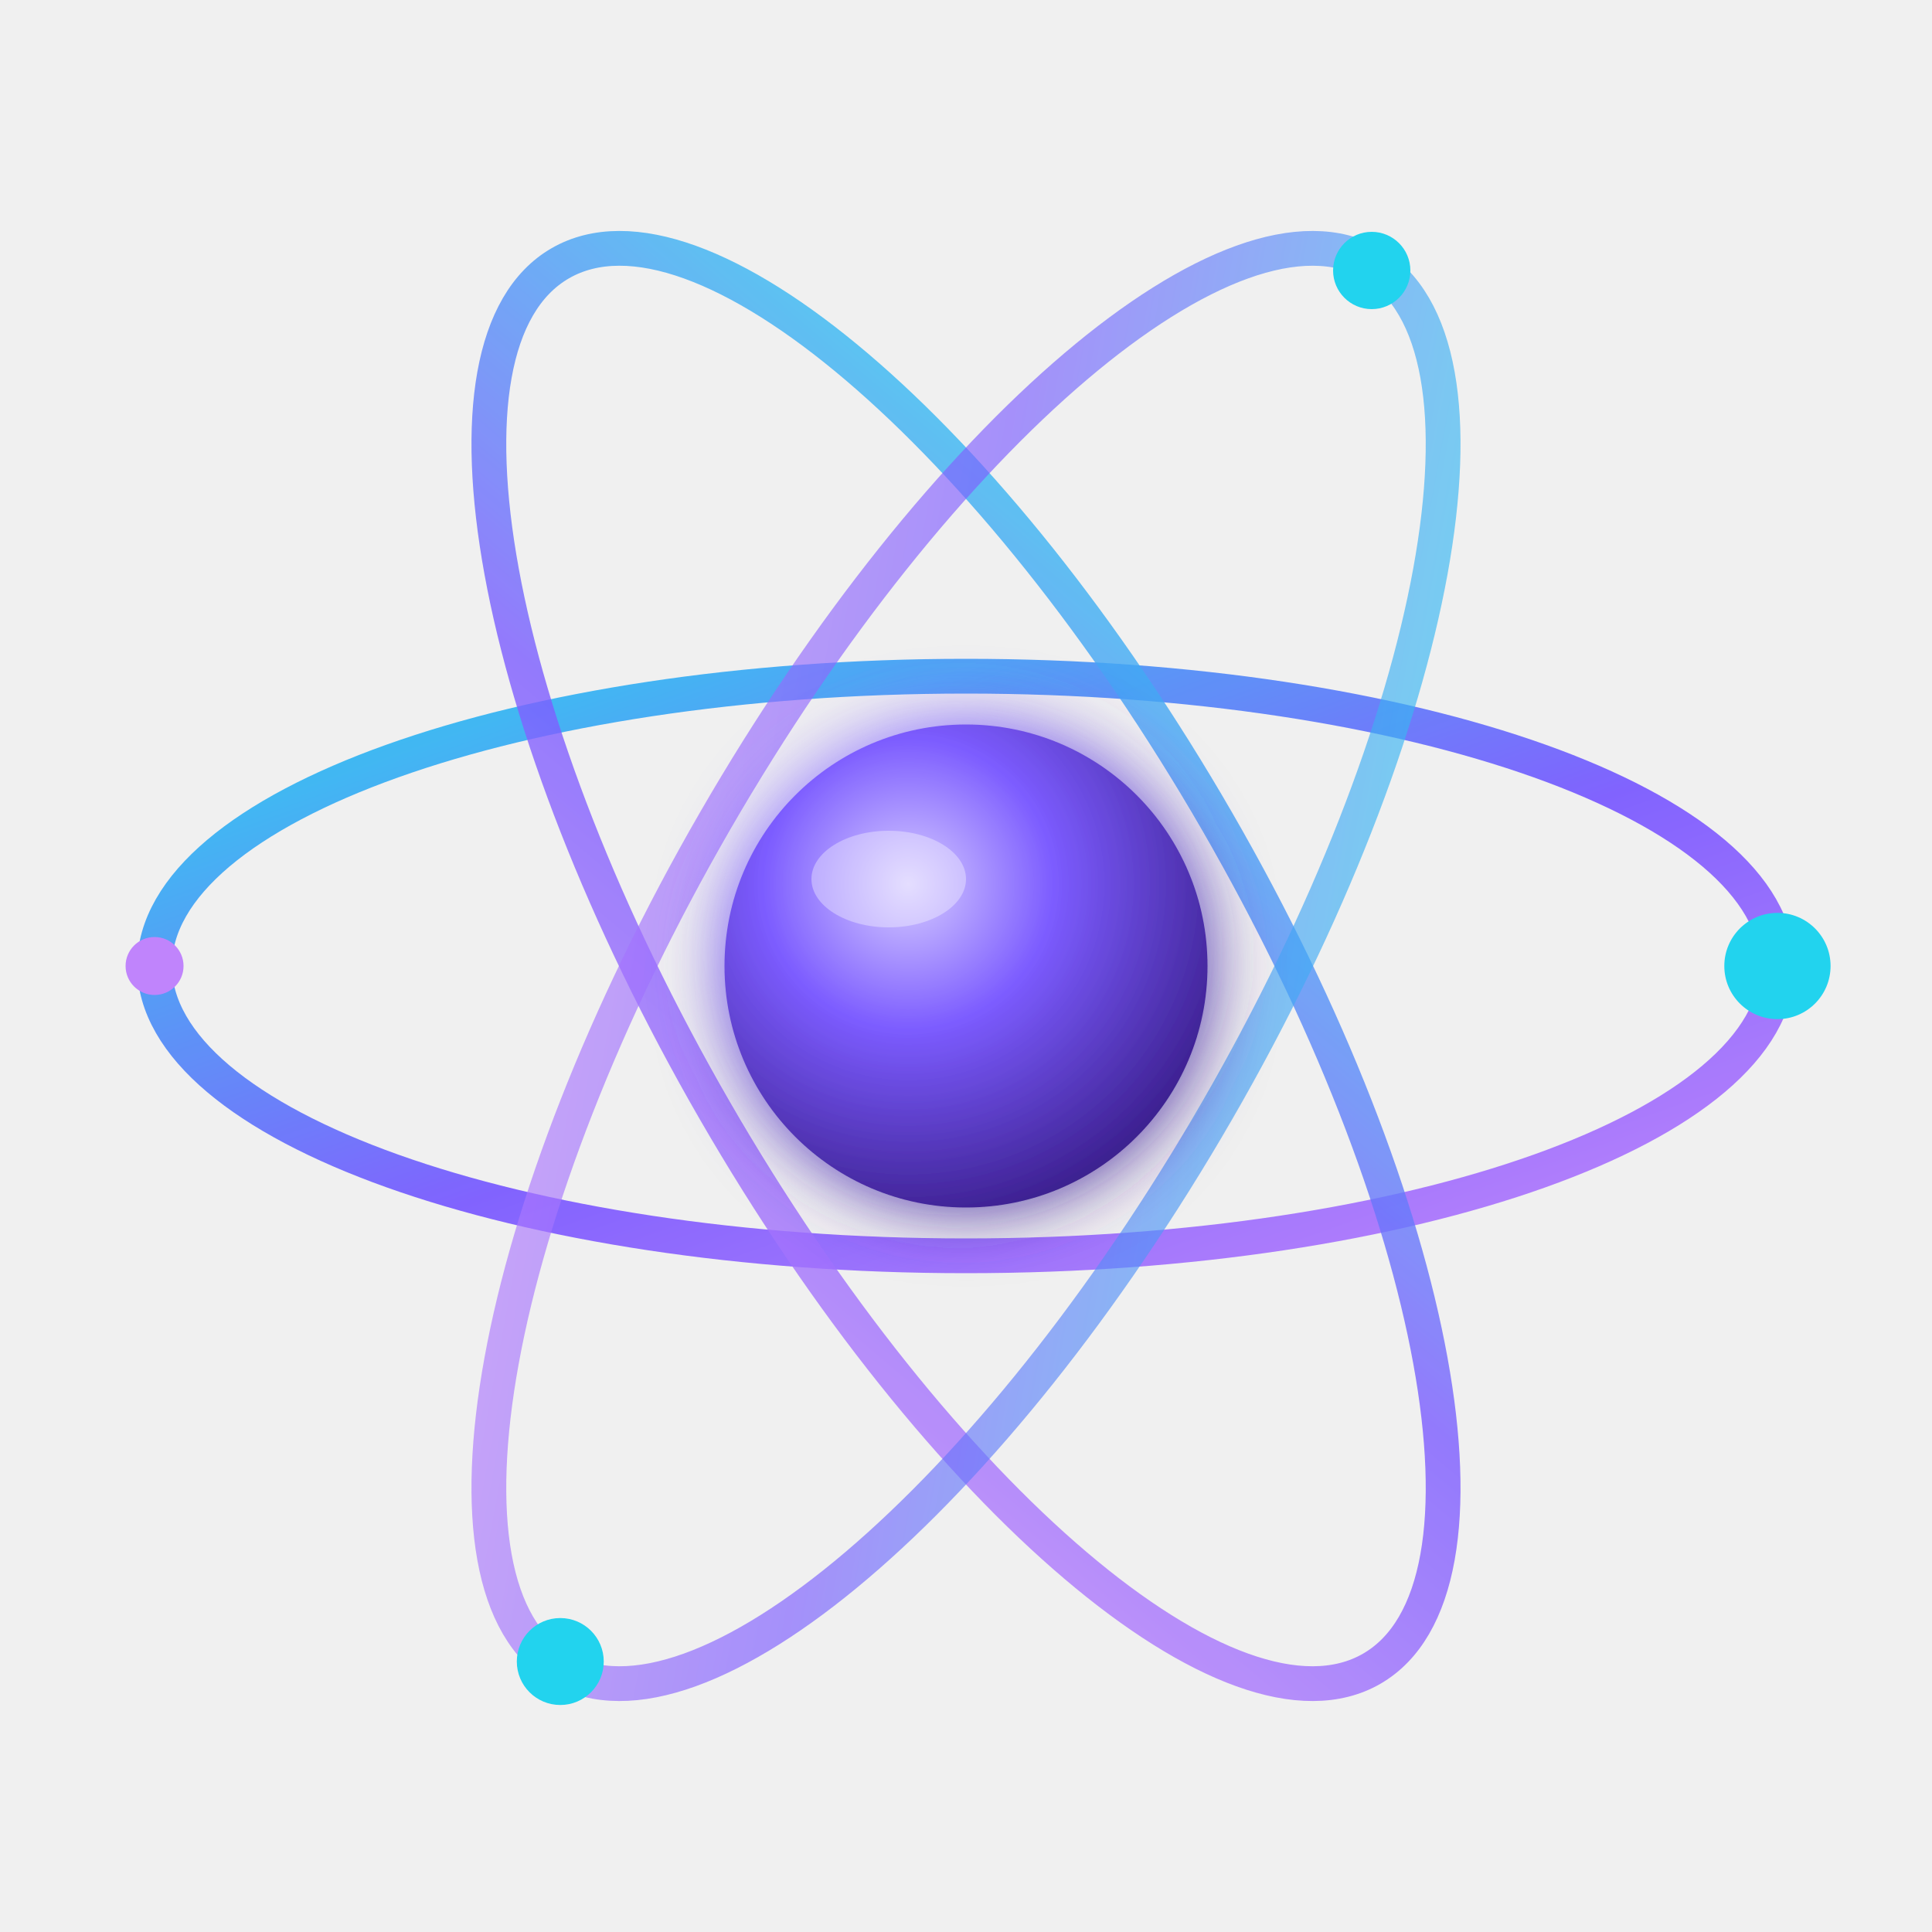
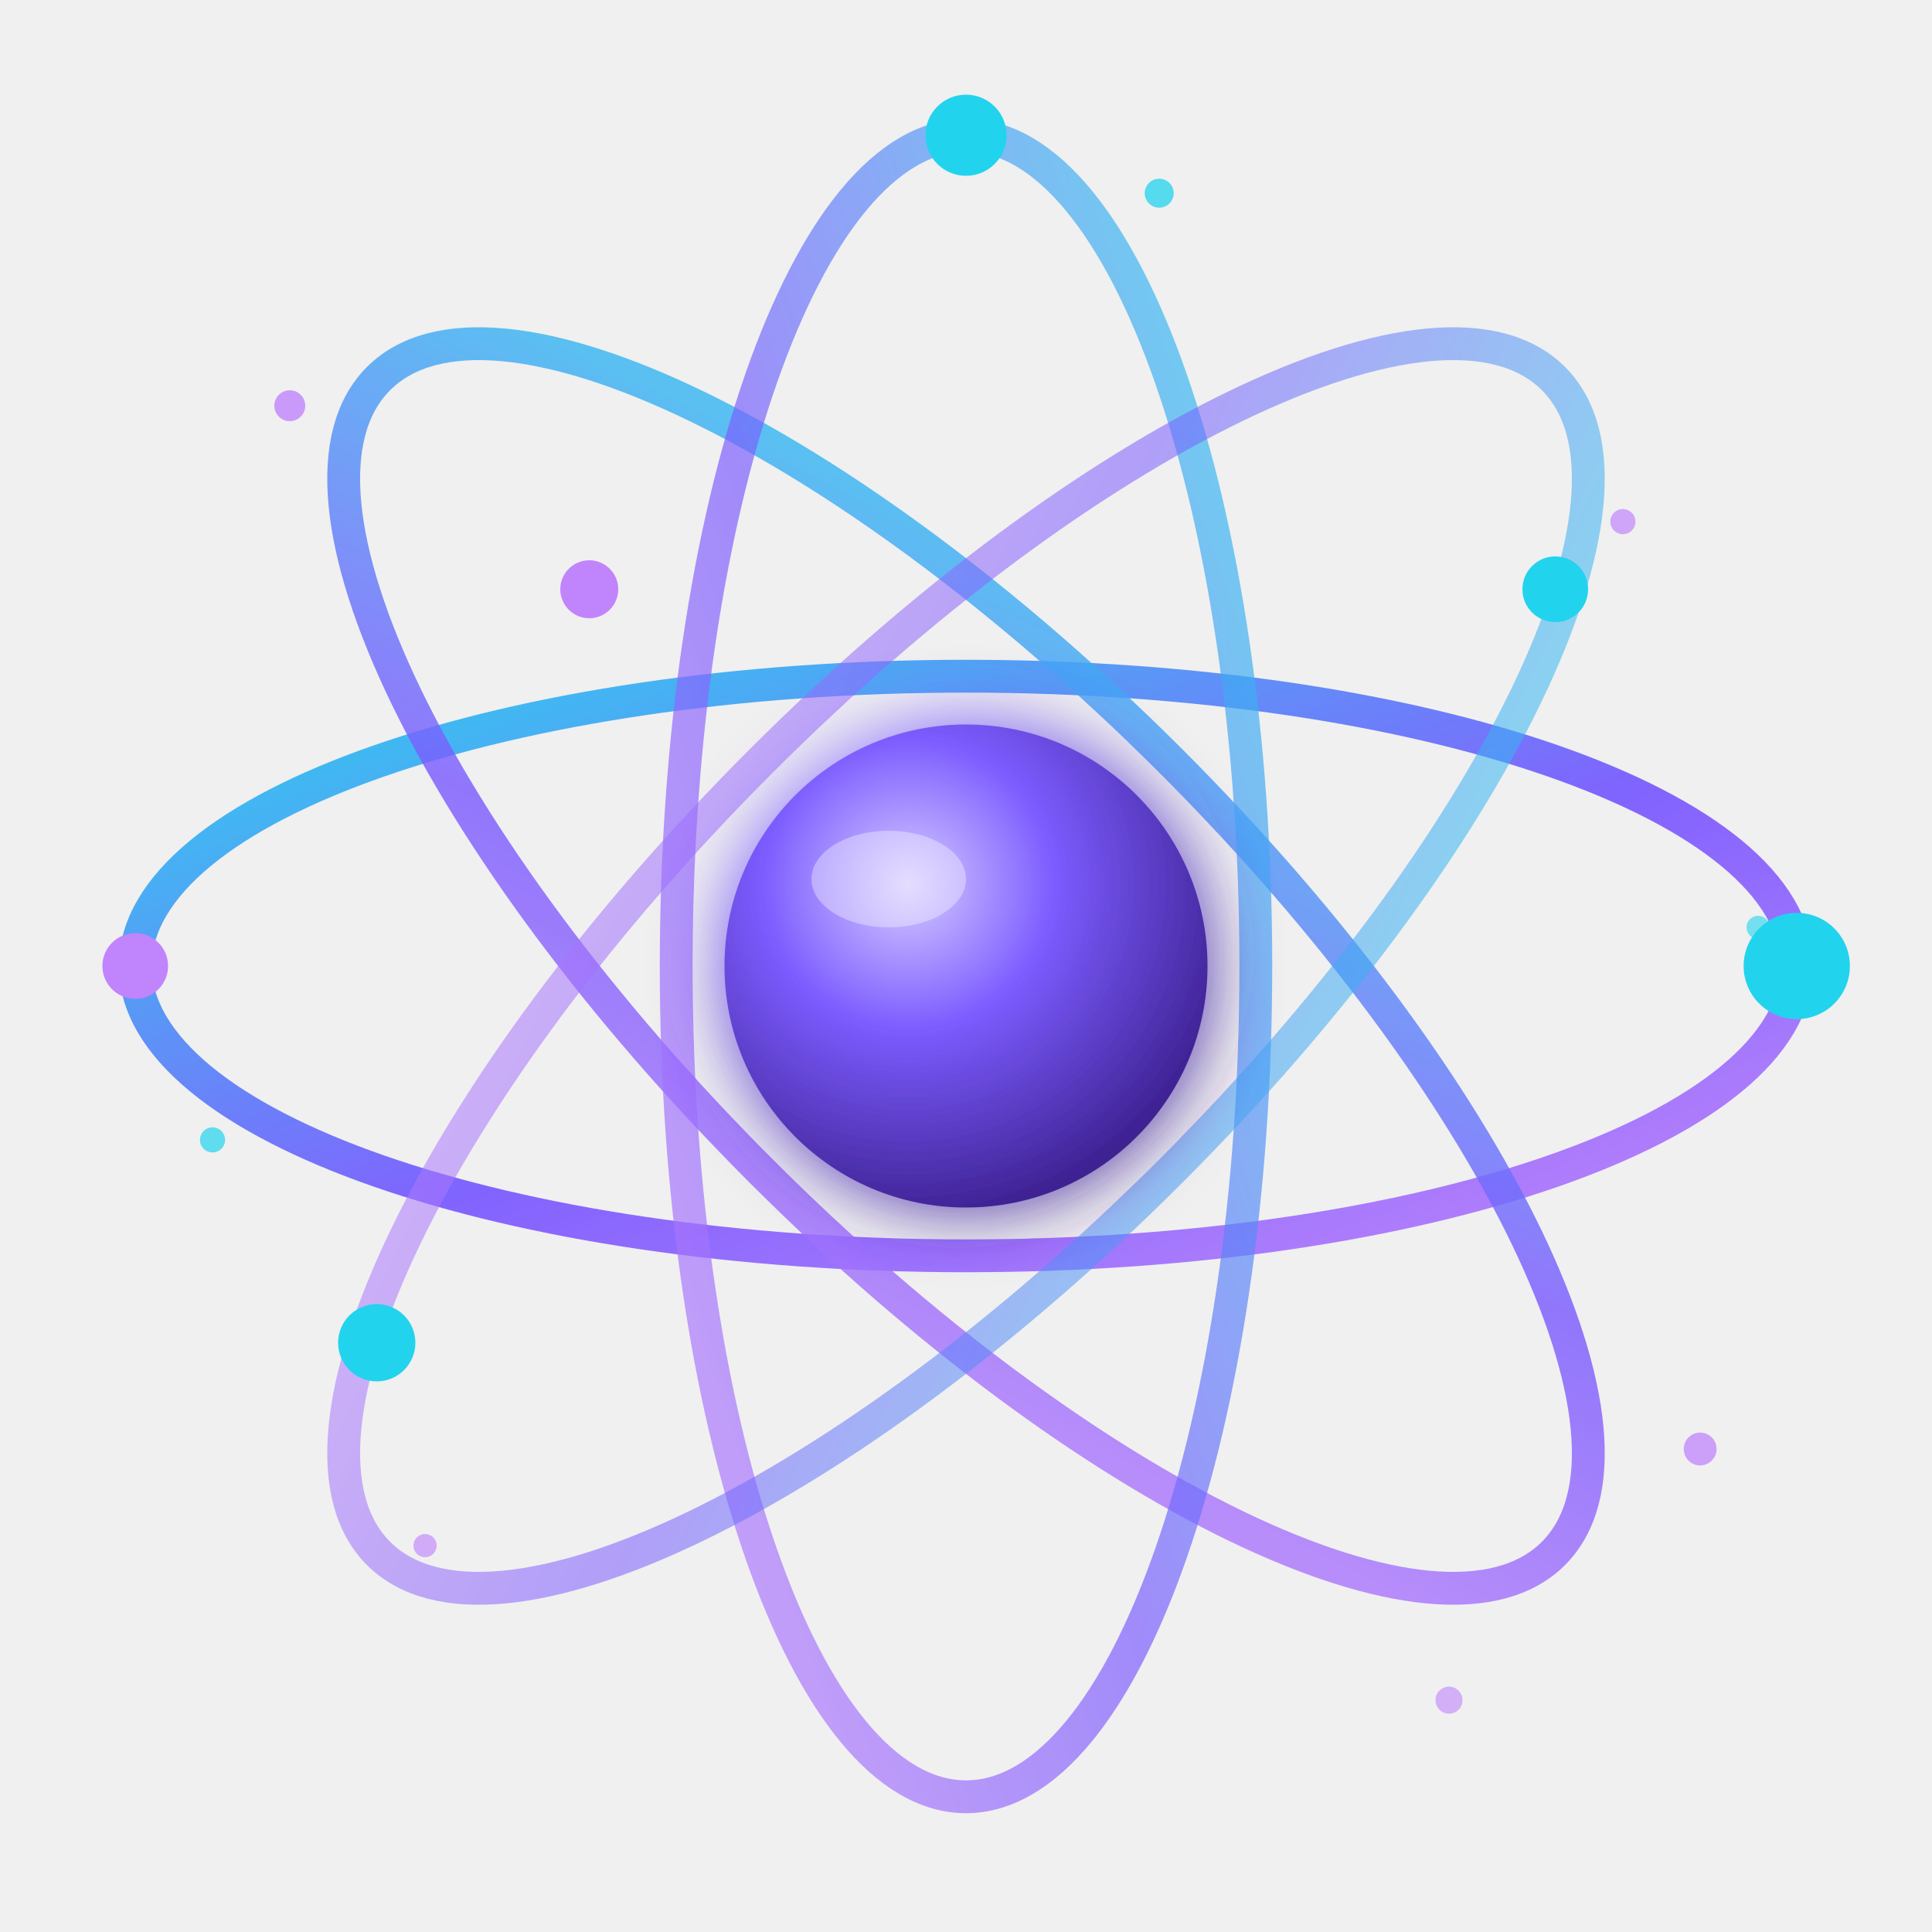
<svg xmlns="http://www.w3.org/2000/svg" viewBox="0 0 200 200" width="200" height="200" role="img" aria-label="Nexa">
  <defs>
    <radialGradient id="nexaSphere" cx="38%" cy="33%" r="72%">
      <stop offset="0%" stop-color="#D6CCFF" />
      <stop offset="42%" stop-color="#7C5CFF" />
      <stop offset="100%" stop-color="#3A1E8C" />
    </radialGradient>
    <linearGradient id="nexaOrbit" x1="0" y1="0" x2="1" y2="1">
      <stop offset="0%" stop-color="#22D3EE" />
      <stop offset="55%" stop-color="#7C5CFF" />
      <stop offset="100%" stop-color="#C084FC" />
    </linearGradient>
    <filter id="nexaGlow" x="-60%" y="-60%" width="220%" height="220%">
      <feGaussianBlur stdDeviation="3.5" result="b" />
      <feMerge>
        <feMergeNode in="b" />
        <feMergeNode in="SourceGraphic" />
      </feMerge>
    </filter>
  </defs>
-   <g fill="none" stroke="url(#nexaOrbit)" stroke-width="3.6" stroke-linecap="round">
-     <ellipse cx="100" cy="100" rx="84" ry="30" transform="rotate(0 100 100)" opacity="0.95" />
-     <ellipse cx="100" cy="100" rx="84" ry="30" transform="rotate(60 100 100)" opacity="0.8" />
-     <ellipse cx="100" cy="100" rx="84" ry="30" transform="rotate(120 100 100)" opacity="0.65" />
+   <g fill="#C084FC">
+     <circle cx="30" cy="42" r="1.6" opacity="0.8" />
+     <circle cx="168" cy="54" r="1.3" opacity="0.7" />
+     <circle cx="176" cy="150" r="1.7" opacity="0.75" />
+     <circle cx="44" cy="160" r="1.2" opacity="0.65" />
+     <circle cx="150" cy="176" r="1.4" opacity="0.6" />
  </g>
  <g fill="#22D3EE">
-     <circle cx="184" cy="100" r="5.5" />
-     <circle cx="142" cy="28" r="4" />
-     <circle cx="58" cy="172" r="4.5" />
+     <circle cx="22" cy="118" r="1.3" opacity="0.7" />
+     <circle cx="120" cy="20" r="1.5" opacity="0.75" />
+     <circle cx="182" cy="96" r="1.2" opacity="0.6" />
  </g>
-   <circle cx="16" cy="100" r="3" fill="#C084FC" />
+   <g fill="none" stroke="url(#nexaOrbit)" stroke-width="3.4" stroke-linecap="round">
+     <ellipse cx="100" cy="100" rx="86" ry="30" transform="rotate(0 100 100)" opacity="0.95" />
+     <ellipse cx="100" cy="100" rx="86" ry="30" transform="rotate(45 100 100)" opacity="0.82" />
+     <ellipse cx="100" cy="100" rx="86" ry="30" transform="rotate(90 100 100)" opacity="0.68" />
+     <ellipse cx="100" cy="100" rx="86" ry="30" transform="rotate(135 100 100)" opacity="0.55" />
+   </g>
+   <g fill="#22D3EE">
+     <circle cx="186" cy="100" r="5.5" />
+     <circle cx="100" cy="14" r="4.2" />
+     <circle cx="39" cy="139" r="4" />
+     <circle cx="161" cy="61" r="3.4" />
+   </g>
+   <g fill="#C084FC">
+     <circle cx="14" cy="100" r="3.4" />
+     <circle cx="61" cy="61" r="3" />
+   </g>
  <circle cx="100" cy="100" r="25" fill="url(#nexaSphere)" filter="url(#nexaGlow)" />
  <ellipse cx="92" cy="91" rx="8" ry="5" fill="#FFFFFF" opacity="0.35" />
</svg>
